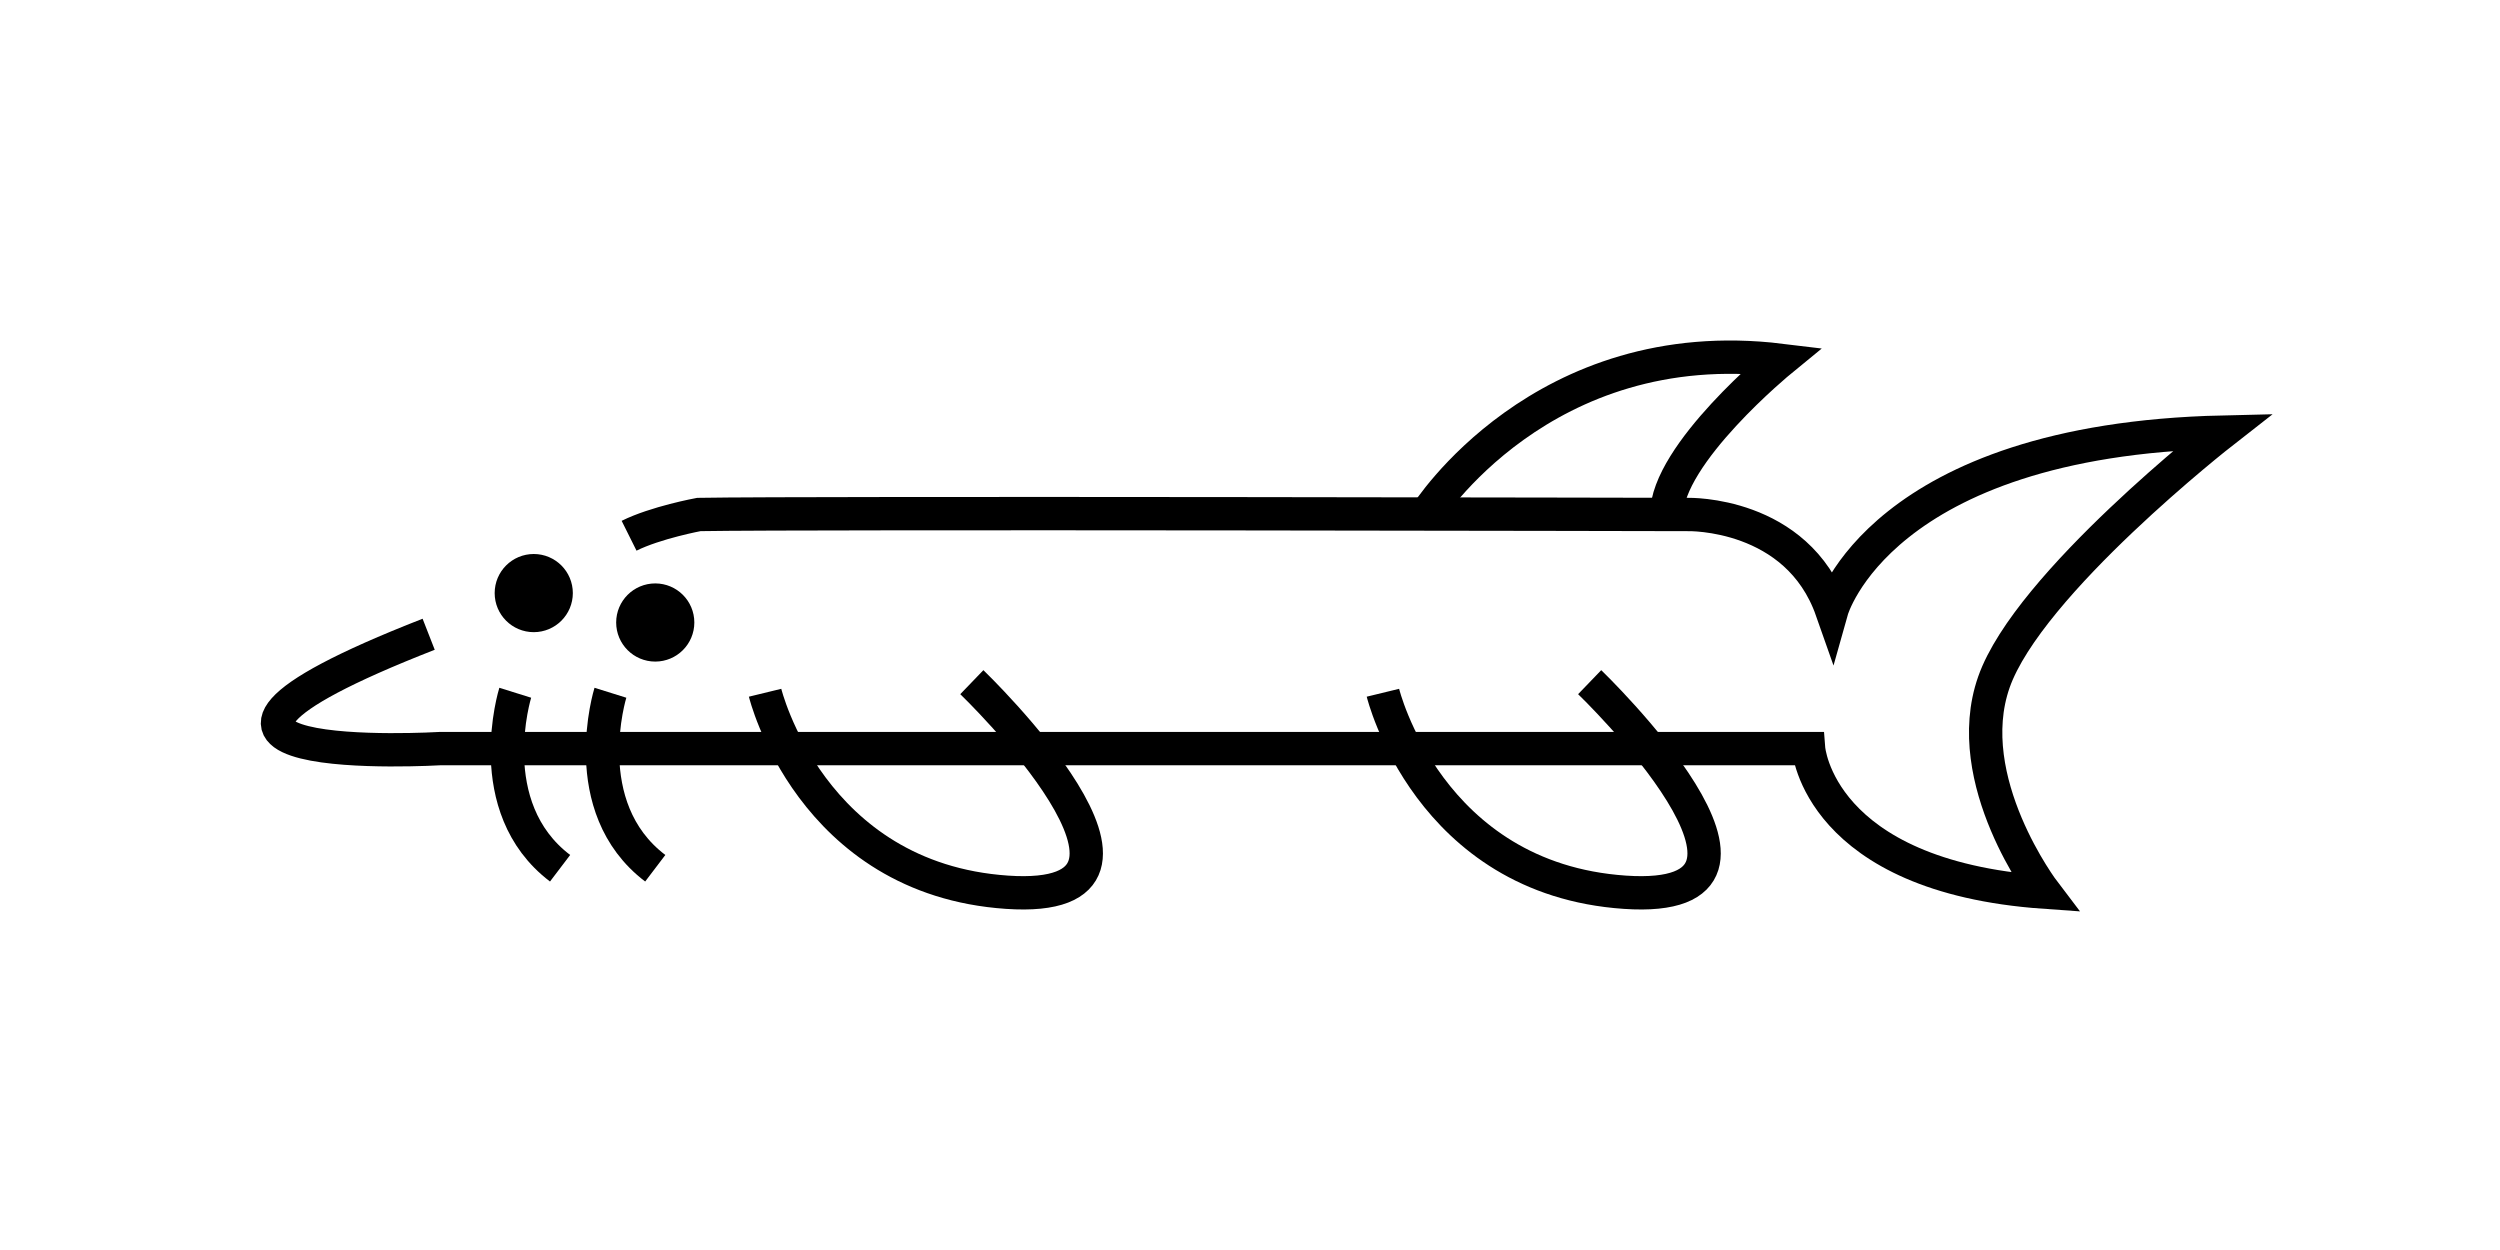
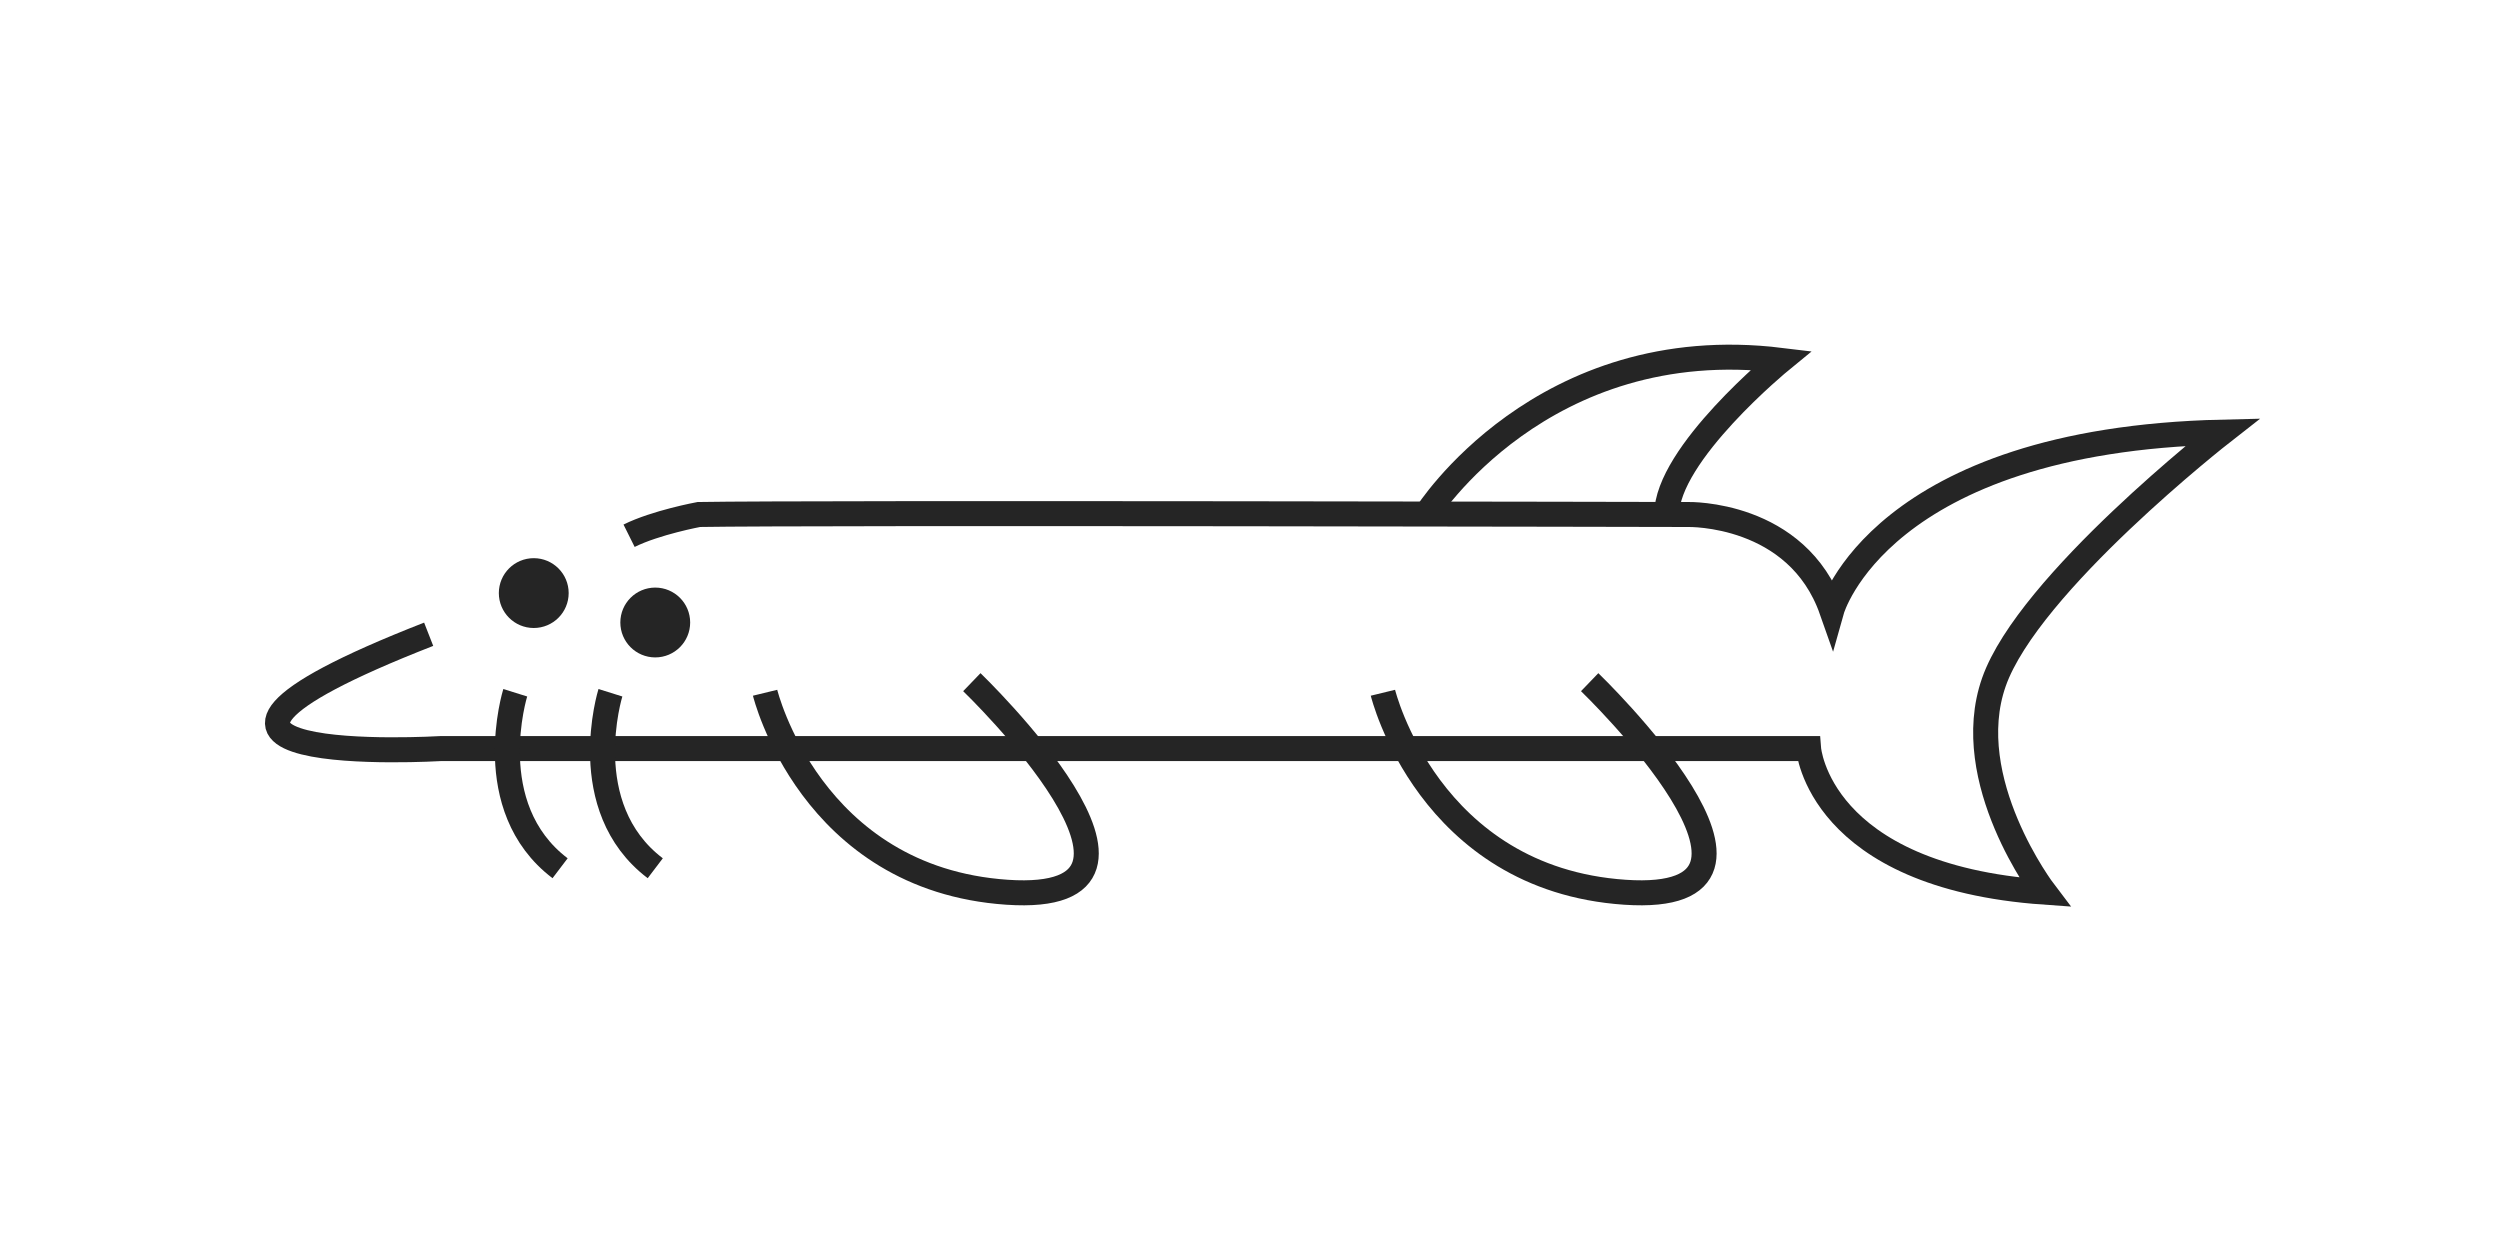
<svg xmlns="http://www.w3.org/2000/svg" id="Layer_1" viewBox="0 0 300 150">
  <defs>
-     <style>.cls-1{fill:none;}.cls-1,.cls-2{stroke:#000;stroke-miterlimit:10;stroke-width:4px;}</style>
+     <style>.cls-1{fill:#252525;}.cls-1,.cls-2{stroke:#252525;stroke-miterlimit:10;stroke-width:3px;}.cls-2{fill:none;}</style>
  </defs>
-   <circle class="cls-2" cx="78.63" cy="74.7" r="2.69" />
-   <circle class="cls-2" cx="64.05" cy="71.17" r="2.69" />
-   <path class="cls-1" d="m51.44,76.11c-41.65,16.28,1.44,13.72,1.44,13.72h164.15s1.17,15.32,28.3,17.23c0,0-10.21-13.4-6.06-25.21,4.15-11.81,27.45-30,27.45-30-41.17.96-46.91,21.38-46.91,21.38-4.15-11.81-17.23-11.49-17.23-11.49,0,0-105.32-.24-118.72,0,0,0-5.18.96-8.37,2.55" />
-   <path class="cls-1" d="m73.25,83.13s-4.29,13.72,5.38,21.06" />
-   <path class="cls-1" d="m61.83,83.13s-4.29,13.72,5.38,21.06" />
-   <path class="cls-1" d="m91.81,83.13s5.43,22.34,29.04,23.94c23.62,1.6-4.23-25.21-4.23-25.21" />
-   <path class="cls-1" d="m165.95,83.13s5.43,22.34,29.04,23.94c23.62,1.6-4.23-25.21-4.23-25.21" />
-   <path class="cls-1" d="m200,61.75c0-7.28,13.72-18.51,13.72-18.51-28.72-3.51-42.55,18.45-42.55,18.45" />
+   <circle class="cls-1" cx="78.63" cy="74.7" r="2.69" />
+   <circle class="cls-1" cx="64.05" cy="71.17" r="2.69" />
+   <path class="cls-2" d="m51.44,76.11c-41.65,16.28,1.44,13.72,1.44,13.72h164.15s1.17,15.32,28.3,17.23c0,0-10.21-13.4-6.06-25.21s27.45-30,27.45-30c-41.17.96-46.91,21.38-46.91,21.38-4.15-11.81-17.23-11.49-17.23-11.49,0,0-105.32-.24-118.72,0,0,0-5.18.96-8.37,2.55" />
+   <path class="cls-2" d="m73.25,83.13s-4.29,13.72,5.38,21.06" />
+   <path class="cls-2" d="m61.83,83.13s-4.29,13.72,5.38,21.06" />
+   <path class="cls-2" d="m91.81,83.13s5.43,22.34,29.04,23.94c23.62,1.6-4.23-25.21-4.23-25.21" />
+   <path class="cls-2" d="m165.95,83.13s5.43,22.34,29.04,23.94c23.62,1.6-4.23-25.21-4.23-25.21" />
+   <path class="cls-2" d="m200,61.75c0-7.28,13.72-18.51,13.72-18.51-28.72-3.51-42.55,18.45-42.55,18.45" />
</svg>
